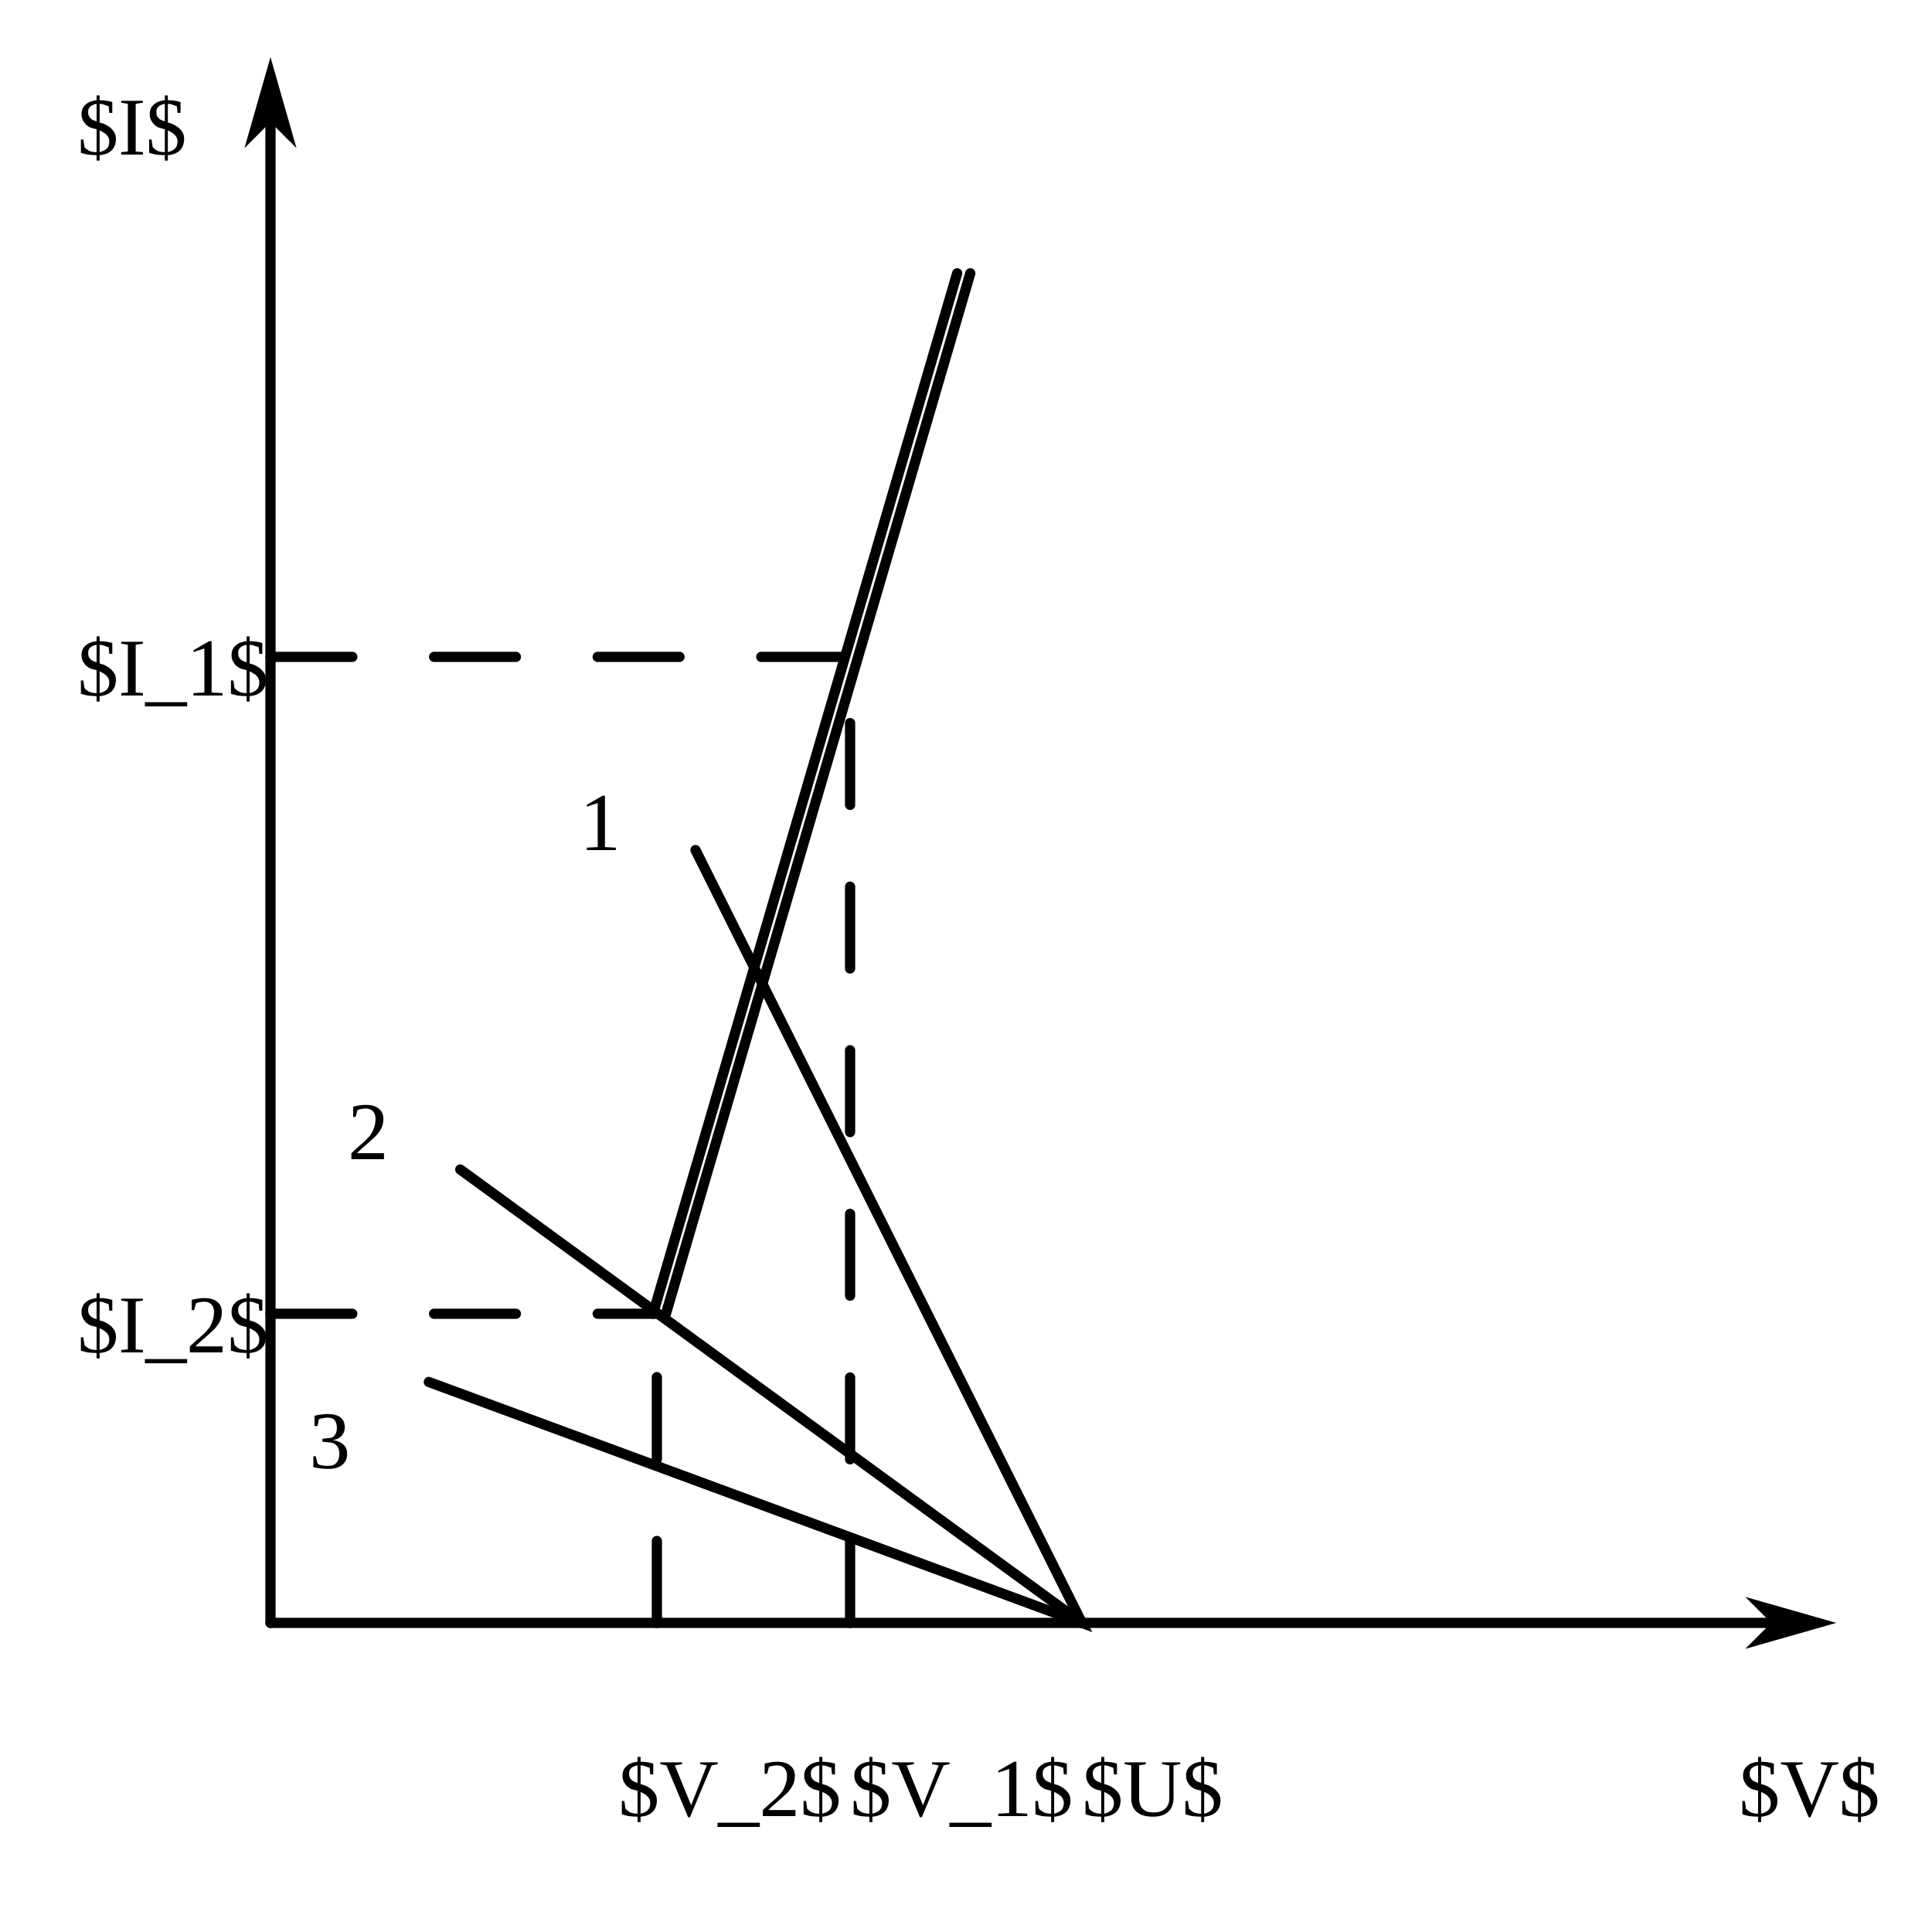
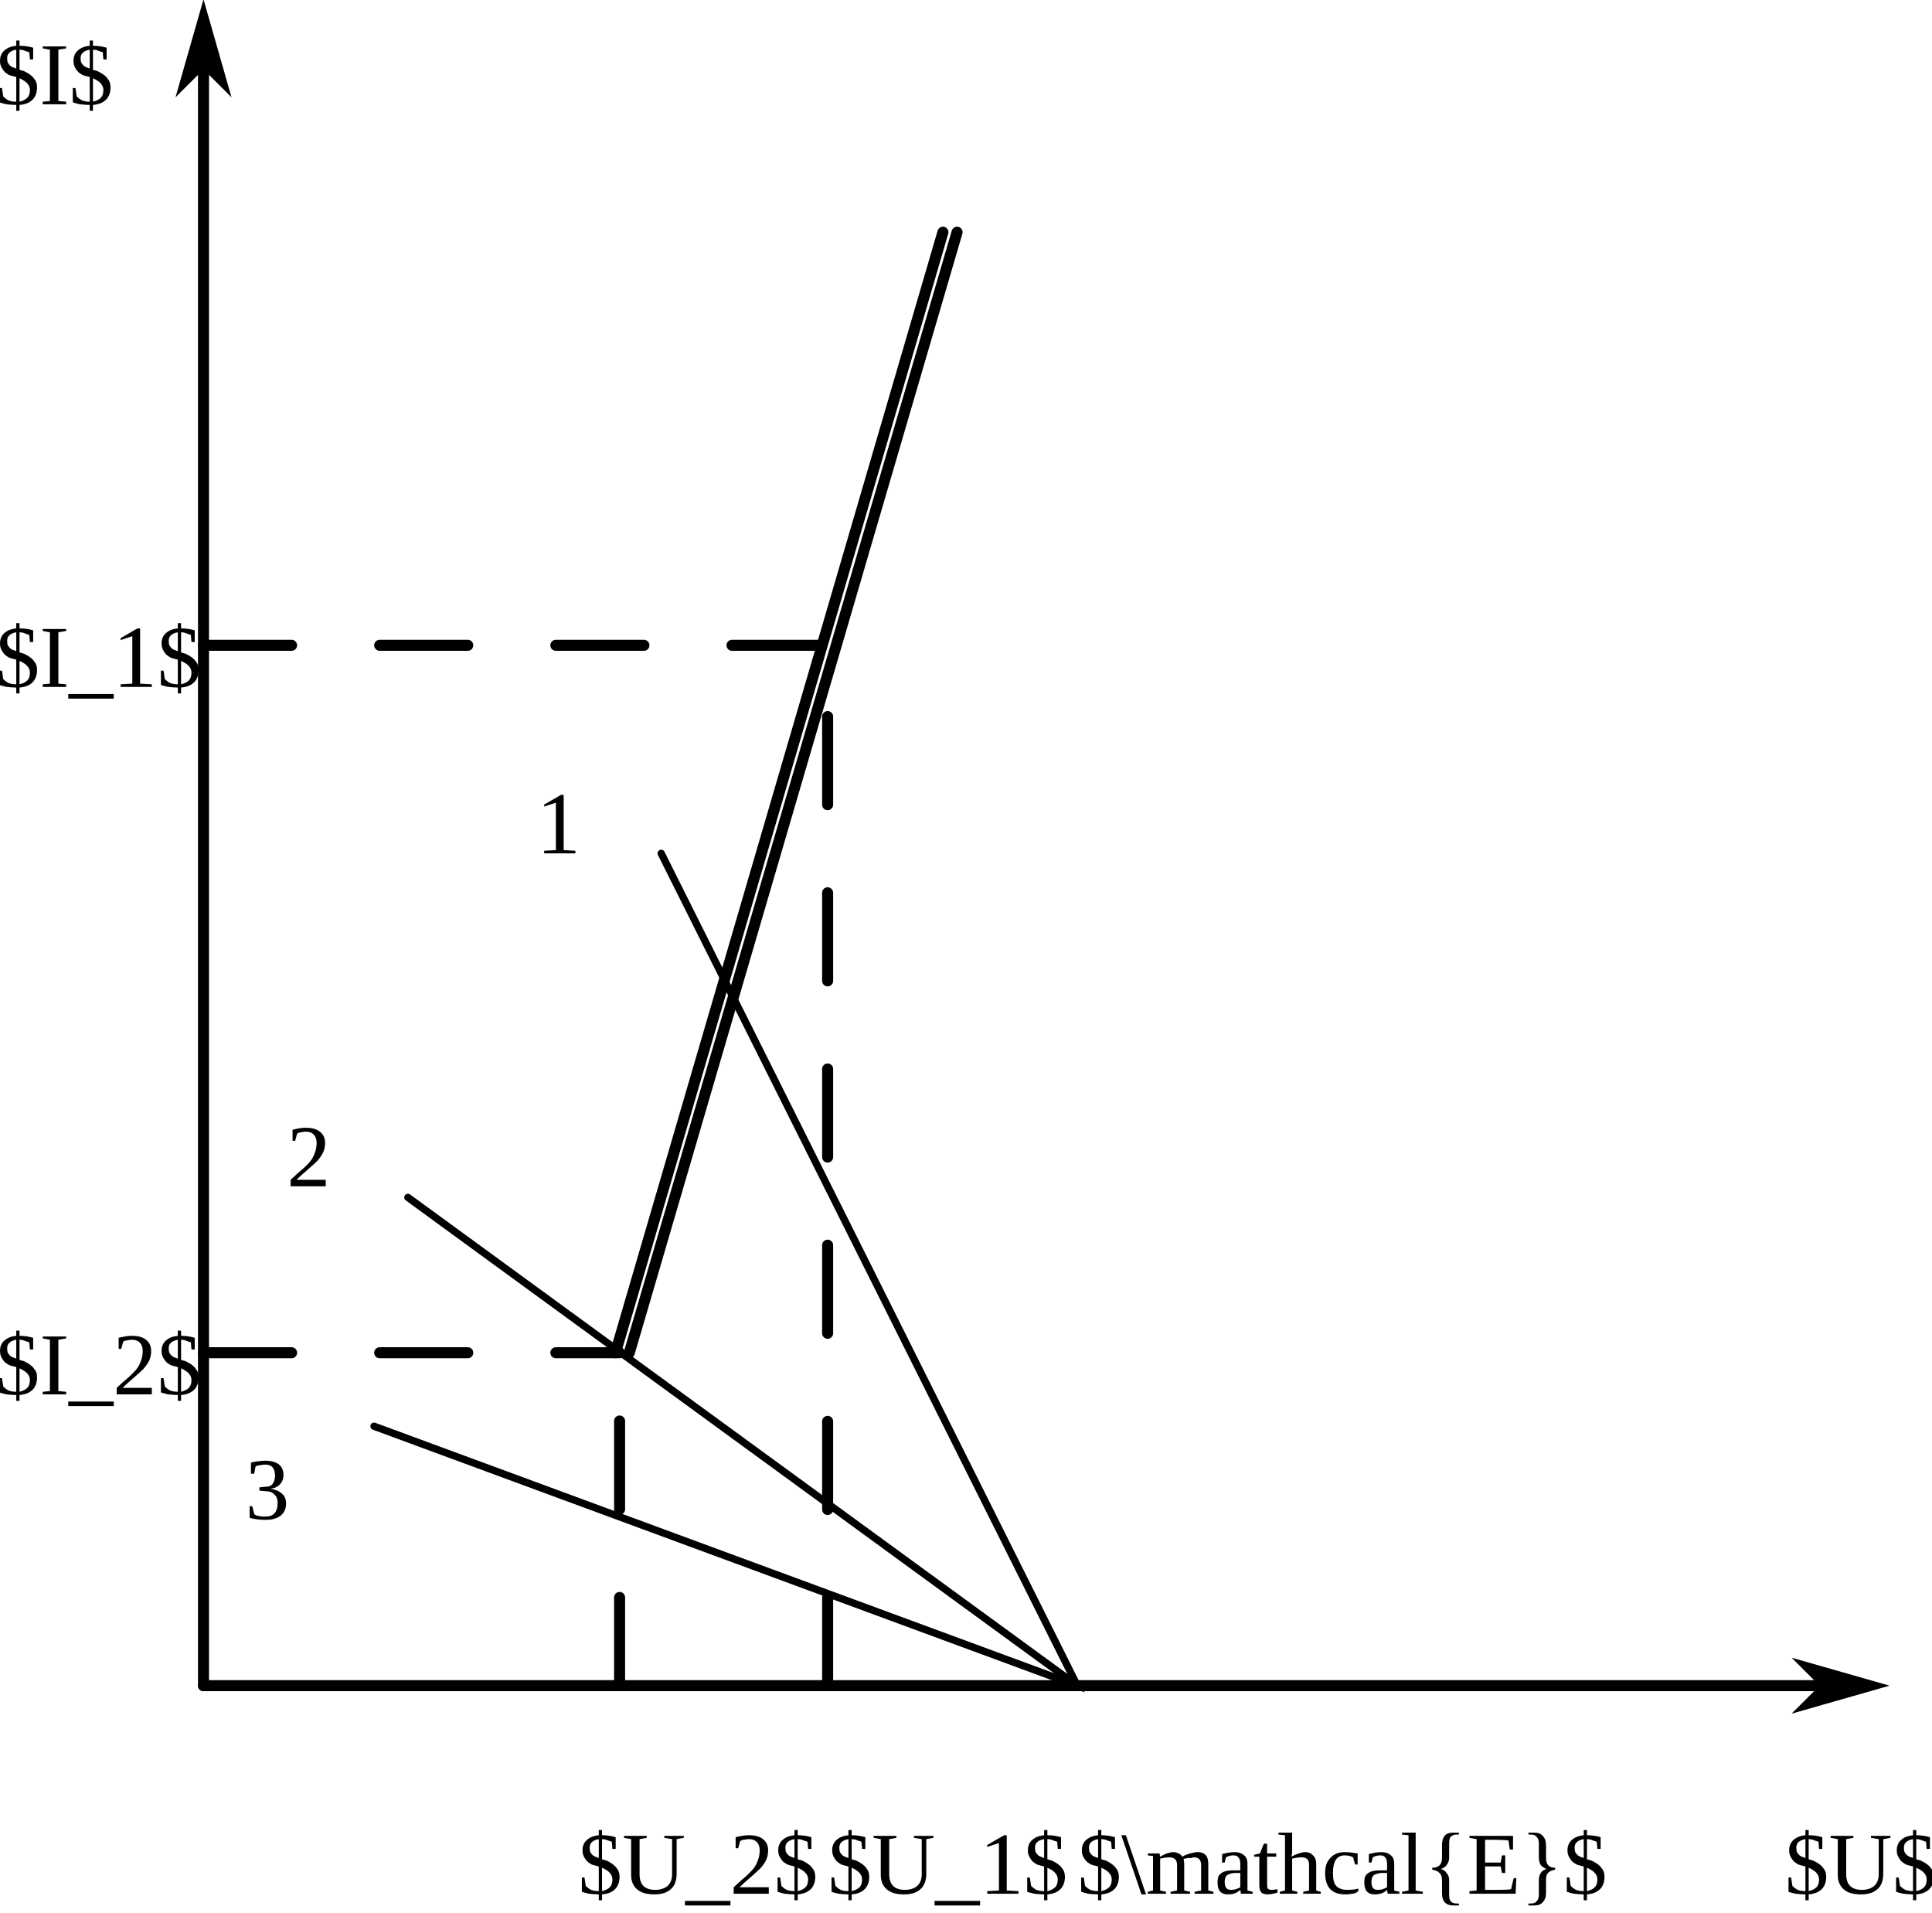
- <svg xmlns="http://www.w3.org/2000/svg" width="5cm" height="5cm" viewBox="0 0 50 50" version="1.1" id="svg1656">
+ <svg xmlns="http://www.w3.org/2000/svg" width="4.643cm" height="4.596cm" viewBox="0 0 46.428 45.963" version="1.1" id="svg1656">
  <defs id="defs1650">
-     <marker orient="auto" refY="0.0" refX="0.0" id="marker3825" style="overflow:visible;">
-       <path id="path3823" d="M 0.0,0.0 L 5.0,-5.0 L -12.5,0.0 L 5.0,5.0 L 0.0,0.0 z " style="fill-rule:evenodd;stroke:#000000;stroke-width:1pt;stroke-opacity:1;fill:#000000;fill-opacity:1" transform="scale(0.4) rotate(180) translate(10,0)" />
+     <marker orient="auto" refY="0" refX="0" id="marker3825" style="overflow:visible">
+       <path id="path3823" d="M 0,0 5,-5 -12.5,0 5,5 0,0 Z" style="fill:#000000;fill-opacity:1;fill-rule:evenodd;stroke:#000000;stroke-width:1pt;stroke-opacity:1" transform="matrix(-0.4,0,0,-0.4,-4,0)" />
    </marker>
-     <marker orient="auto" refY="0.0" refX="0.0" id="Arrow1Mstart" style="overflow:visible">
-       <path id="path2213" d="M 0.0,0.0 L 5.0,-5.0 L -12.5,0.0 L 5.0,5.0 L 0.0,0.0 z " style="fill-rule:evenodd;stroke:#000000;stroke-width:1pt;stroke-opacity:1;fill:#000000;fill-opacity:1" transform="scale(0.4) translate(10,0)" />
+     <marker orient="auto" refY="0" refX="0" id="Arrow1Mstart" style="overflow:visible">
+       <path id="path2213" d="M 0,0 5,-5 -12.5,0 5,5 0,0 Z" style="fill:#000000;fill-opacity:1;fill-rule:evenodd;stroke:#000000;stroke-width:1pt;stroke-opacity:1" transform="matrix(0.4,0,0,0.4,4,0)" />
    </marker>
-     <marker orient="auto" refY="0.0" refX="0.0" id="marker2493" style="overflow:visible;">
-       <path id="path2491" d="M 0.0,0.0 L 5.0,-5.0 L -12.5,0.0 L 5.0,5.0 L 0.0,0.0 z " style="fill-rule:evenodd;stroke:#000000;stroke-width:1pt;stroke-opacity:1;fill:#000000;fill-opacity:1" transform="scale(0.4) rotate(180) translate(10,0)" />
+     <marker orient="auto" refY="0" refX="0" id="marker2493" style="overflow:visible">
+       <path id="path2491" d="M 0,0 5,-5 -12.5,0 5,5 0,0 Z" style="fill:#000000;fill-opacity:1;fill-rule:evenodd;stroke:#000000;stroke-width:1pt;stroke-opacity:1" transform="matrix(-0.4,0,0,-0.4,-4,0)" />
    </marker>
-     <marker orient="auto" refY="0.0" refX="0.0" id="Arrow1Mend" style="overflow:visible;">
-       <path id="path2216" d="M 0.0,0.0 L 5.0,-5.0 L -12.5,0.0 L 5.0,5.0 L 0.0,0.0 z " style="fill-rule:evenodd;stroke:#000000;stroke-width:1pt;stroke-opacity:1;fill:#000000;fill-opacity:1" transform="scale(0.4) rotate(180) translate(10,0)" />
+     <marker orient="auto" refY="0" refX="0" id="Arrow1Mend" style="overflow:visible">
+       <path id="path2216" d="M 0,0 5,-5 -12.5,0 5,5 0,0 Z" style="fill:#000000;fill-opacity:1;fill-rule:evenodd;stroke:#000000;stroke-width:1pt;stroke-opacity:1" transform="matrix(-0.4,0,0,-0.4,-4,0)" />
    </marker>
    <marker style="overflow:visible" id="marker2588-2" refX="0" refY="0" orient="auto">
      <path transform="matrix(-0.4,0,0,-0.4,-4,0)" style="fill:#000000;fill-opacity:1;fill-rule:evenodd;stroke:#000000;stroke-width:1pt;stroke-opacity:1" d="M 0,0 5,-5 -12.5,0 5,5 Z" id="path2586-2" />
    </marker>
    <marker orient="auto" refY="0" refX="0" id="marker3825-7" style="overflow:visible">
      <path id="path3823-4" d="M 0,0 5,-5 -12.5,0 5,5 Z" style="fill:#000000;fill-opacity:1;fill-rule:evenodd;stroke:#000000;stroke-width:1pt;stroke-opacity:1" transform="matrix(-0.4,0,0,-0.4,-4,0)" />
    </marker>
  </defs>
-   <g id="layer1" transform="translate(0,-247)">
-     <path style="fill:none;stroke:#000000;stroke-width:0.265px;stroke-linecap:round;stroke-linejoin:miter;stroke-opacity:1;marker-end:url(#marker2493)" d="M 7,289 H 47" id="path2203" />
-     <path style="fill:none;stroke:#000000;stroke-width:0.265;stroke-linecap:round;stroke-linejoin:miter;stroke-miterlimit:4;stroke-dasharray:none;stroke-opacity:1;marker-start:url(#Arrow1Mstart)" d="m 7,249 v 40" id="path2205" />
-     <path style="fill:none;stroke:#000000;stroke-width:0.265;stroke-linecap:round;stroke-linejoin:miter;stroke-miterlimit:4;stroke-dasharray:2.117, 2.117;stroke-dashoffset:0;stroke-opacity:1" d="m 7,281 h 10" id="path2551" />
-     <path style="fill:none;stroke:#000000;stroke-width:0.265;stroke-linecap:round;stroke-linejoin:miter;stroke-opacity:1;stroke-miterlimit:4;stroke-dasharray:2.12,2.12;stroke-dashoffset:0" d="m 17,289 v -8" id="path2553" />
-     <path style="fill:none;stroke:#000000;stroke-width:0.265;stroke-linecap:round;stroke-linejoin:miter;stroke-miterlimit:4;stroke-dasharray:2.117, 2.117;stroke-dashoffset:0;stroke-opacity:1" d="M 7,264 H 22" id="path2557" />
-     <path style="fill:none;stroke:#000000;stroke-width:0.265;stroke-linecap:round;stroke-linejoin:miter;stroke-opacity:1;stroke-miterlimit:4;stroke-dasharray:2.117,2.117;stroke-dashoffset:0" d="m 22,289 v -24" id="path2559" />
+   <g id="layer1" transform="translate(-2.111621,-248.4939)">
+     <path style="fill:none;stroke:#000000;stroke-width:0.265px;stroke-linecap:round;stroke-linejoin:miter;stroke-opacity:1;marker-end:url(#marker2493)" d="m 7,289 40,0" id="path2203" />
+     <path style="fill:none;stroke:#000000;stroke-width:0.265;stroke-linecap:round;stroke-linejoin:miter;stroke-miterlimit:4;stroke-dasharray:none;stroke-opacity:1;marker-start:url(#Arrow1Mstart)" d="m 7,249 0,40" id="path2205" />
+     <path style="fill:none;stroke:#000000;stroke-width:0.265;stroke-linecap:round;stroke-linejoin:miter;stroke-miterlimit:4;stroke-dasharray:2.117, 2.117;stroke-dashoffset:0;stroke-opacity:1" d="m 7,281 10,0" id="path2551" />
+     <path style="fill:none;stroke:#000000;stroke-width:0.265;stroke-linecap:round;stroke-linejoin:miter;stroke-miterlimit:4;stroke-dasharray:2.12, 2.12;stroke-dashoffset:0;stroke-opacity:1" d="m 17,289 0,-8" id="path2553" />
+     <path style="fill:none;stroke:#000000;stroke-width:0.265;stroke-linecap:round;stroke-linejoin:miter;stroke-miterlimit:4;stroke-dasharray:2.117, 2.117;stroke-dashoffset:0;stroke-opacity:1" d="M 7,264 22,264" id="path2557" />
+     <path style="fill:none;stroke:#000000;stroke-width:0.265;stroke-linecap:round;stroke-linejoin:miter;stroke-miterlimit:4;stroke-dasharray:2.117, 2.117;stroke-dashoffset:0;stroke-opacity:1" d="m 22,289 0,-24" id="path2559" />
    <path style="fill:none;stroke:#000000;stroke-width:0.265px;stroke-linecap:round;stroke-linejoin:miter;stroke-opacity:1" d="m 16.9,281 7.871,-26.926" id="path2561" />
    <path style="fill:none;stroke:#000000;stroke-width:0.265px;stroke-linecap:round;stroke-linejoin:miter;stroke-opacity:1" d="m 17.234,281 7.877,-26.926" id="path2561-5" />
    <g id="layer2" style="display:inline">
-       <text xml:space="preserve" style="font-style:normal;font-variant:normal;font-weight:normal;font-stretch:normal;font-size:2.117px;line-height:1.25;font-family:'Times New Roman';-inkscape-font-specification:'Times New Roman, Normal';font-variant-ligatures:normal;font-variant-caps:normal;font-variant-numeric:normal;font-feature-settings:normal;text-align:start;letter-spacing:0px;word-spacing:0px;writing-mode:lr-tb;text-anchor:start;fill:#000000;fill-opacity:1;stroke:none;stroke-width:0.265" x="45" y="294" id="text4973">
-         <tspan id="tspan4971" x="45" y="294" style="stroke-width:0.265">$V$</tspan>
+       <text xml:space="preserve" style="font-style:normal;font-variant:normal;font-weight:normal;font-stretch:normal;font-size:2.117px;line-height:1.25;font-family:'Times New Roman';-inkscape-font-specification:'Times New Roman, Normal';text-align:start;letter-spacing:0px;word-spacing:0px;writing-mode:lr-tb;text-anchor:start;fill:#000000;fill-opacity:1;stroke:none;stroke-width:0.265" x="45" y="294" id="text4973">
+         <tspan id="tspan4971" x="45" y="294" style="stroke-width:0.265">$U$</tspan>
      </text>
-       <text xml:space="preserve" style="font-style:normal;font-variant:normal;font-weight:normal;font-stretch:normal;font-size:2.117px;line-height:1.25;font-family:'Times New Roman';-inkscape-font-specification:'Times New Roman, Normal';font-variant-ligatures:normal;font-variant-caps:normal;font-variant-numeric:normal;font-feature-settings:normal;text-align:start;letter-spacing:0px;word-spacing:0px;writing-mode:lr-tb;text-anchor:start;fill:#000000;fill-opacity:1;stroke:none;stroke-width:0.265" x="2" y="251" id="text4977">
+       <text xml:space="preserve" style="font-style:normal;font-variant:normal;font-weight:normal;font-stretch:normal;font-size:2.117px;line-height:1.25;font-family:'Times New Roman';-inkscape-font-specification:'Times New Roman, Normal';text-align:start;letter-spacing:0px;word-spacing:0px;writing-mode:lr-tb;text-anchor:start;fill:#000000;fill-opacity:1;stroke:none;stroke-width:0.265" x="2" y="251" id="text4977">
        <tspan id="tspan4975" x="2" y="251" style="stroke-width:0.265">$I$</tspan>
      </text>
-       <text xml:space="preserve" style="font-style:normal;font-variant:normal;font-weight:normal;font-stretch:normal;font-size:2.117px;line-height:1.25;font-family:'Times New Roman';-inkscape-font-specification:'Times New Roman, Normal';font-variant-ligatures:normal;font-variant-caps:normal;font-variant-numeric:normal;font-feature-settings:normal;text-align:start;letter-spacing:0px;word-spacing:0px;writing-mode:lr-tb;text-anchor:start;fill:#000000;fill-opacity:1;stroke:none;stroke-width:0.265" x="22" y="294" id="text4981">
-         <tspan id="tspan4979" x="22" y="294" style="stroke-width:0.265">$V_1$</tspan>
+       <text xml:space="preserve" style="font-style:normal;font-variant:normal;font-weight:normal;font-stretch:normal;font-size:2.117px;line-height:1.25;font-family:'Times New Roman';-inkscape-font-specification:'Times New Roman, Normal';text-align:start;letter-spacing:0px;word-spacing:0px;writing-mode:lr-tb;text-anchor:start;fill:#000000;fill-opacity:1;stroke:none;stroke-width:0.265" x="22" y="294" id="text4981">
+         <tspan id="tspan4979" x="22" y="294" style="stroke-width:0.265">$U_1$</tspan>
      </text>
-       <text xml:space="preserve" style="font-style:normal;font-variant:normal;font-weight:normal;font-stretch:normal;font-size:2.117px;line-height:1.25;font-family:'Times New Roman';-inkscape-font-specification:'Times New Roman, Normal';font-variant-ligatures:normal;font-variant-caps:normal;font-variant-numeric:normal;font-feature-settings:normal;text-align:start;letter-spacing:0px;word-spacing:0px;writing-mode:lr-tb;text-anchor:start;fill:#000000;fill-opacity:1;stroke:none;stroke-width:0.265" x="16" y="294" id="text4985">
-         <tspan id="tspan4983" x="16" y="294" style="stroke-width:0.265">$V_2$</tspan>
+       <text xml:space="preserve" style="font-style:normal;font-variant:normal;font-weight:normal;font-stretch:normal;font-size:2.117px;line-height:1.25;font-family:'Times New Roman';-inkscape-font-specification:'Times New Roman, Normal';text-align:start;letter-spacing:0px;word-spacing:0px;writing-mode:lr-tb;text-anchor:start;fill:#000000;fill-opacity:1;stroke:none;stroke-width:0.265" x="16" y="294" id="text4985">
+         <tspan id="tspan4983" x="16" y="294" style="stroke-width:0.265">$U_2$</tspan>
      </text>
-       <text xml:space="preserve" style="font-style:normal;font-variant:normal;font-weight:normal;font-stretch:normal;font-size:2.117px;line-height:1.25;font-family:'Times New Roman';-inkscape-font-specification:'Times New Roman, Normal';font-variant-ligatures:normal;font-variant-caps:normal;font-variant-numeric:normal;font-feature-settings:normal;text-align:start;letter-spacing:0px;word-spacing:0px;writing-mode:lr-tb;text-anchor:start;fill:#000000;fill-opacity:1;stroke:none;stroke-width:0.265" x="2" y="265" id="text4989">
+       <text xml:space="preserve" style="font-style:normal;font-variant:normal;font-weight:normal;font-stretch:normal;font-size:2.117px;line-height:1.25;font-family:'Times New Roman';-inkscape-font-specification:'Times New Roman, Normal';text-align:start;letter-spacing:0px;word-spacing:0px;writing-mode:lr-tb;text-anchor:start;fill:#000000;fill-opacity:1;stroke:none;stroke-width:0.265" x="2" y="265" id="text4989">
        <tspan id="tspan4987" x="2" y="265" style="stroke-width:0.265">$I_1$</tspan>
      </text>
-       <text xml:space="preserve" style="font-style:normal;font-variant:normal;font-weight:normal;font-stretch:normal;font-size:2.117px;line-height:1.25;font-family:'Times New Roman';-inkscape-font-specification:'Times New Roman, Normal';font-variant-ligatures:normal;font-variant-caps:normal;font-variant-numeric:normal;font-feature-settings:normal;text-align:start;letter-spacing:0px;word-spacing:0px;writing-mode:lr-tb;text-anchor:start;fill:#000000;fill-opacity:1;stroke:none;stroke-width:0.265" x="2" y="282" id="text4993">
+       <text xml:space="preserve" style="font-style:normal;font-variant:normal;font-weight:normal;font-stretch:normal;font-size:2.117px;line-height:1.25;font-family:'Times New Roman';-inkscape-font-specification:'Times New Roman, Normal';text-align:start;letter-spacing:0px;word-spacing:0px;writing-mode:lr-tb;text-anchor:start;fill:#000000;fill-opacity:1;stroke:none;stroke-width:0.265" x="2" y="282" id="text4993">
        <tspan id="tspan4991" x="2" y="282" style="stroke-width:0.265">$I_2$</tspan>
      </text>
-       <text xml:space="preserve" style="font-style:normal;font-variant:normal;font-weight:normal;font-stretch:normal;font-size:2.117px;line-height:1.25;font-family:'Times New Roman';-inkscape-font-specification:'Times New Roman, Normal';font-variant-ligatures:normal;font-variant-caps:normal;font-variant-numeric:normal;font-feature-settings:normal;text-align:start;letter-spacing:0px;word-spacing:0px;writing-mode:lr-tb;text-anchor:start;fill:#000000;fill-opacity:1;stroke:none;stroke-width:0.265" x="28" y="294" id="text1122">
-         <tspan id="tspan1120" x="28" y="294" style="stroke-width:0.265">$U$</tspan>
+       <text xml:space="preserve" style="font-style:normal;font-variant:normal;font-weight:normal;font-stretch:normal;font-size:2.117px;line-height:1.25;font-family:'Times New Roman';-inkscape-font-specification:'Times New Roman, Normal';text-align:start;letter-spacing:0px;word-spacing:0px;writing-mode:lr-tb;text-anchor:start;fill:#000000;fill-opacity:1;stroke:none;stroke-width:0.265" x="28" y="294" id="text1122">
+         <tspan id="tspan1120" x="28" y="294" style="stroke-width:0.265">$\mathcal{E}$</tspan>
      </text>
-       <text xml:space="preserve" style="font-style:normal;font-variant:normal;font-weight:normal;font-stretch:normal;font-size:2.117px;line-height:1.25;font-family:'Times New Roman';-inkscape-font-specification:'Times New Roman, Normal';font-variant-ligatures:normal;font-variant-caps:normal;font-variant-numeric:normal;font-feature-settings:normal;text-align:start;letter-spacing:0px;word-spacing:0px;writing-mode:lr-tb;text-anchor:start;fill:#000000;fill-opacity:1;stroke:none;stroke-width:0.265" x="15" y="269" id="text1126">
+       <text xml:space="preserve" style="font-style:normal;font-variant:normal;font-weight:normal;font-stretch:normal;font-size:2.117px;line-height:1.25;font-family:'Times New Roman';-inkscape-font-specification:'Times New Roman, Normal';text-align:start;letter-spacing:0px;word-spacing:0px;writing-mode:lr-tb;text-anchor:start;fill:#000000;fill-opacity:1;stroke:none;stroke-width:0.265" x="15" y="269" id="text1126">
        <tspan id="tspan1124" x="15" y="269" style="stroke-width:0.265">1</tspan>
      </text>
-       <text xml:space="preserve" style="font-style:normal;font-variant:normal;font-weight:normal;font-stretch:normal;font-size:2.117px;line-height:1.25;font-family:'Times New Roman';-inkscape-font-specification:'Times New Roman, Normal';font-variant-ligatures:normal;font-variant-caps:normal;font-variant-numeric:normal;font-feature-settings:normal;text-align:start;letter-spacing:0px;word-spacing:0px;writing-mode:lr-tb;text-anchor:start;fill:#000000;fill-opacity:1;stroke:none;stroke-width:0.265" x="9" y="277" id="text1130">
+       <text xml:space="preserve" style="font-style:normal;font-variant:normal;font-weight:normal;font-stretch:normal;font-size:2.117px;line-height:1.25;font-family:'Times New Roman';-inkscape-font-specification:'Times New Roman, Normal';text-align:start;letter-spacing:0px;word-spacing:0px;writing-mode:lr-tb;text-anchor:start;fill:#000000;fill-opacity:1;stroke:none;stroke-width:0.265" x="9" y="277" id="text1130">
        <tspan id="tspan1128" x="9" y="277" style="stroke-width:0.265">2</tspan>
      </text>
-       <text xml:space="preserve" style="font-style:normal;font-variant:normal;font-weight:normal;font-stretch:normal;font-size:2.117px;line-height:1.25;font-family:'Times New Roman';-inkscape-font-specification:'Times New Roman, Normal';font-variant-ligatures:normal;font-variant-caps:normal;font-variant-numeric:normal;font-feature-settings:normal;text-align:start;letter-spacing:0px;word-spacing:0px;writing-mode:lr-tb;text-anchor:start;fill:#000000;fill-opacity:1;stroke:none;stroke-width:0.265" x="8" y="285" id="text1134">
+       <text xml:space="preserve" style="font-style:normal;font-variant:normal;font-weight:normal;font-stretch:normal;font-size:2.117px;line-height:1.25;font-family:'Times New Roman';-inkscape-font-specification:'Times New Roman, Normal';text-align:start;letter-spacing:0px;word-spacing:0px;writing-mode:lr-tb;text-anchor:start;fill:#000000;fill-opacity:1;stroke:none;stroke-width:0.265" x="8" y="285" id="text1134">
        <tspan id="tspan1132" x="8" y="285" style="stroke-width:0.265">3</tspan>
      </text>
    </g>
-     <path style="fill:none;stroke:#000000;stroke-width:0.265px;stroke-linecap:round;stroke-linejoin:miter;stroke-opacity:1" d="M 28,289 11.912,277.267" id="path1116" />
-     <path style="fill:none;stroke:#000000;stroke-width:0.265px;stroke-linecap:round;stroke-linejoin:miter;stroke-opacity:1" d="m 11.099,282.766 16.901,6.234 -10,-20" id="path1118" />
+     <path style="fill:none;stroke:#000000;stroke-width:0.176;stroke-linecap:round;stroke-linejoin:miter;stroke-opacity:1" d="M 28,289 11.912,277.267" id="path1116" />
+     <path style="fill:none;stroke:#000000;stroke-width:0.176;stroke-linecap:round;stroke-linejoin:miter;stroke-opacity:1" d="m 11.099,282.766 16.901,6.234 -10,-20" id="path1118" />
  </g>
</svg>
